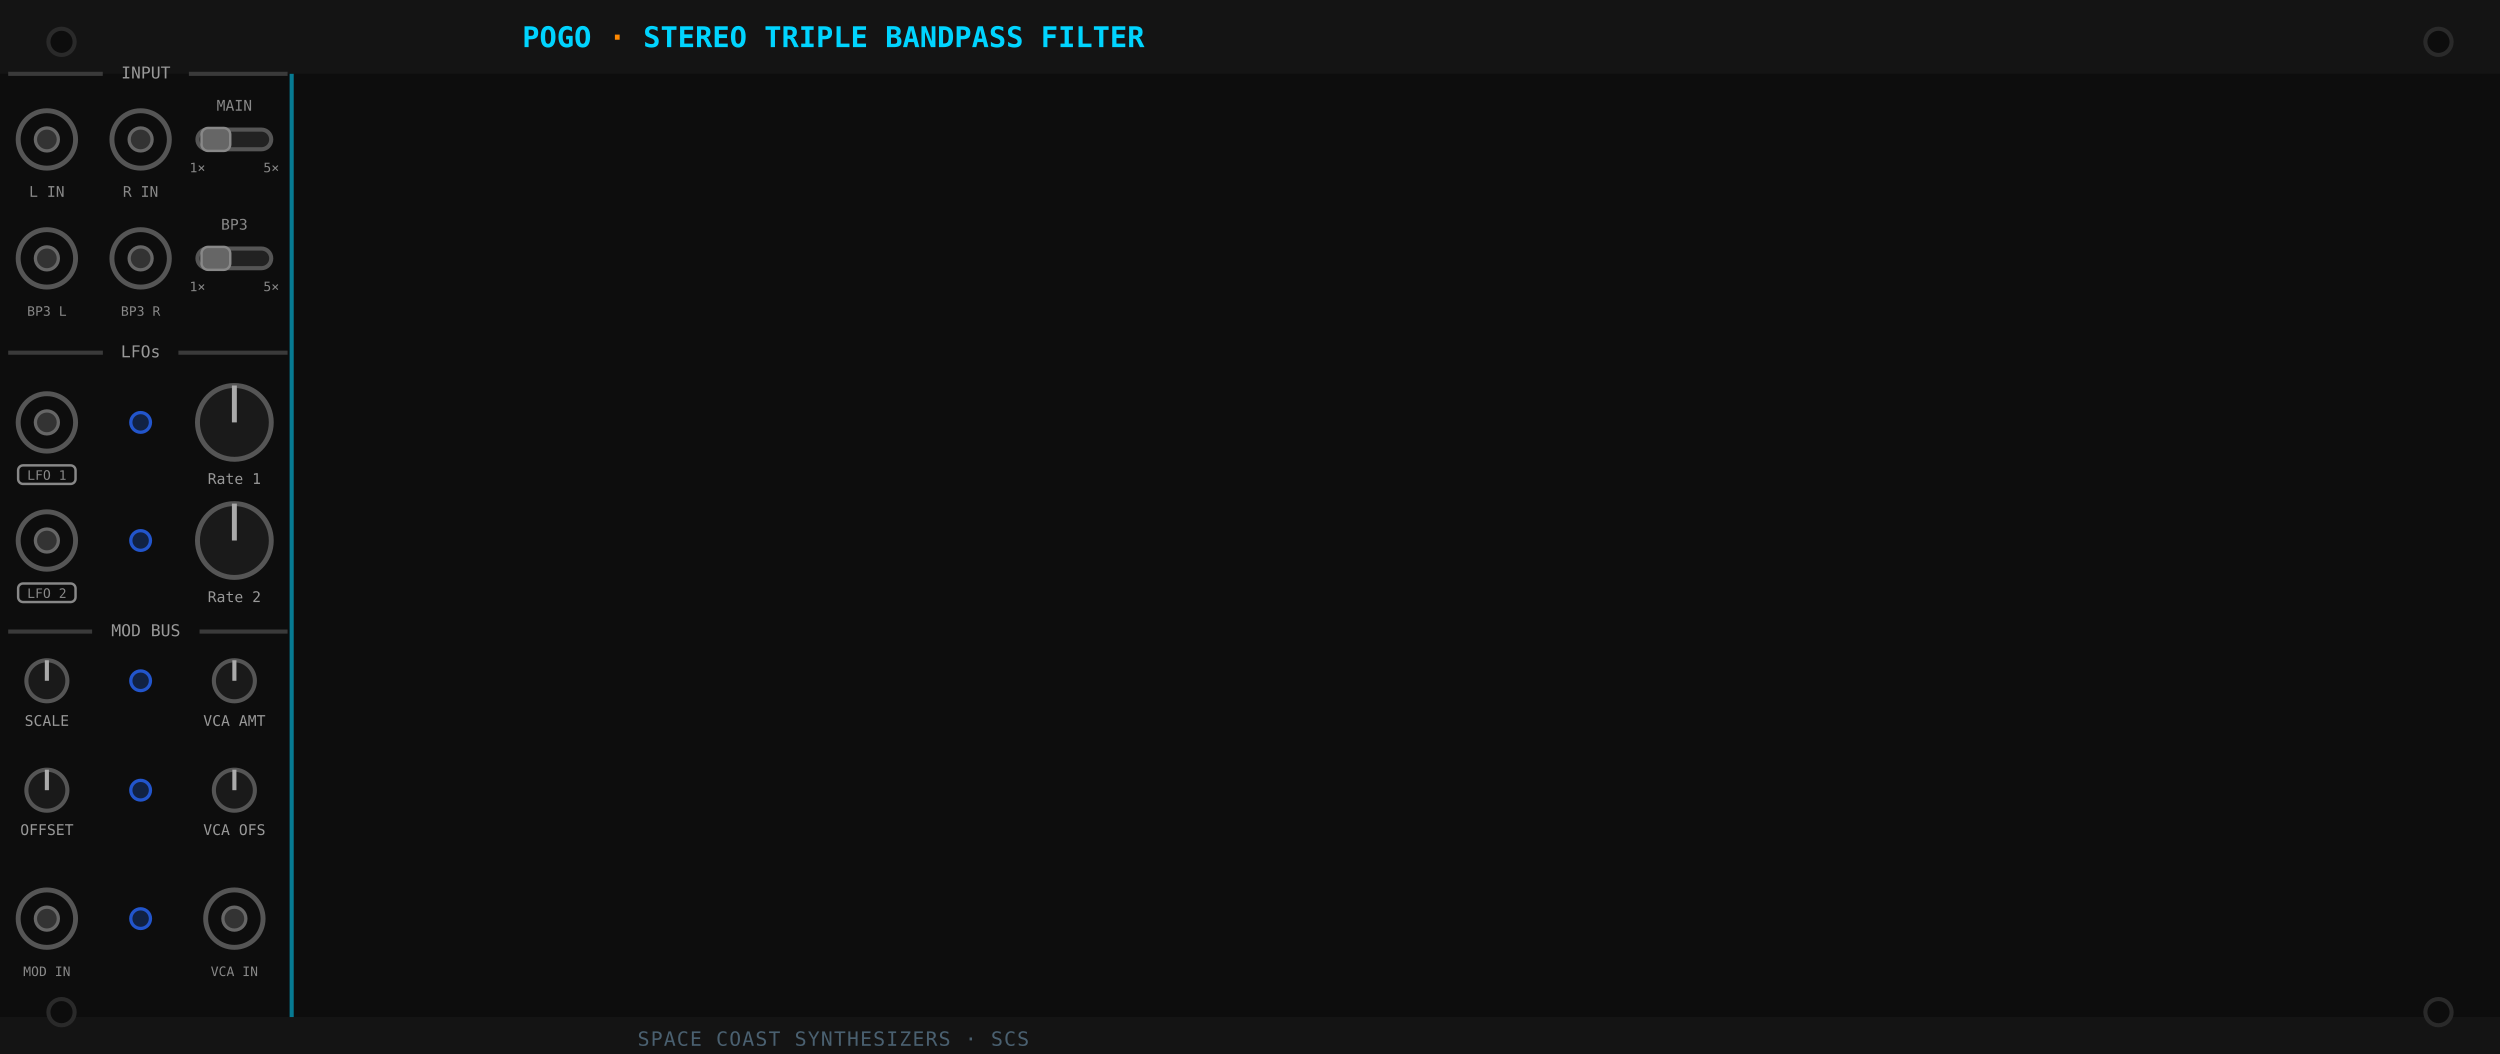
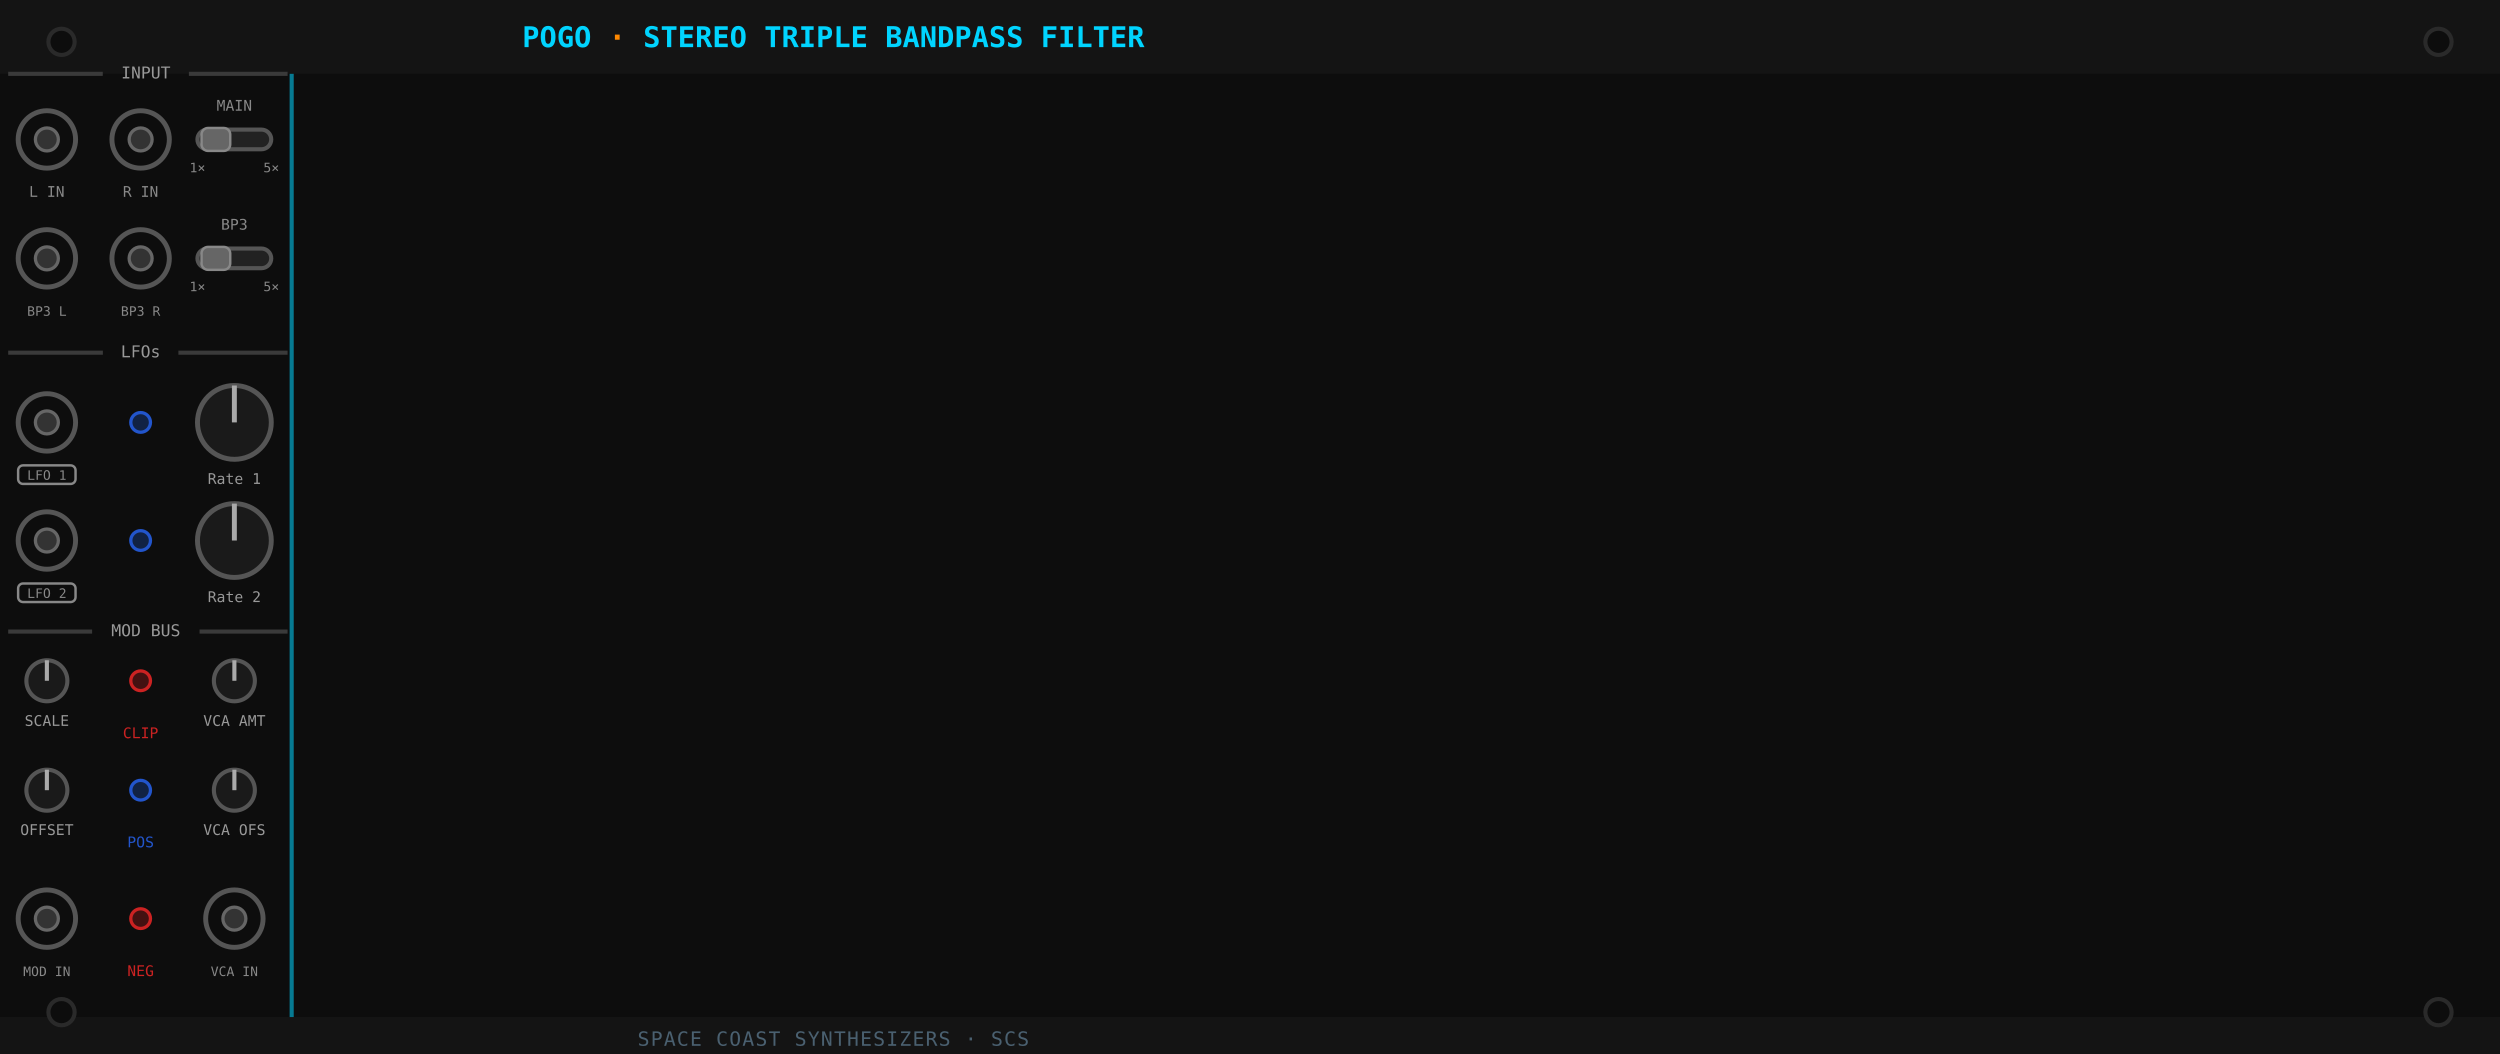
<svg xmlns="http://www.w3.org/2000/svg" width="304.8mm" height="128.5mm" viewBox="0 0 304.80 128.5">
  <rect x="0" y="0" width="304.8" height="128.5" fill="#0d0d0d" />
  <rect x="0" y="0" width="304.8" height="9.0" fill="#141414" />
  <rect x="0" y="124.0" width="304.8" height="4.5" fill="#141414" />
  <circle cx="7.5" cy="5.1" r="1.6" fill="#0d0d0d" stroke="#2a2a2a" stroke-width="0.5" />
  <circle cx="297.3" cy="5.1" r="1.6" fill="#0d0d0d" stroke="#2a2a2a" stroke-width="0.5" />
  <circle cx="7.5" cy="123.4" r="1.6" fill="#0d0d0d" stroke="#2a2a2a" stroke-width="0.5" />
  <circle cx="297.3" cy="123.4" r="1.6" fill="#0d0d0d" stroke="#2a2a2a" stroke-width="0.5" />
  <text x="101.60" y="5.75" fill="#00d4ff" font-family="monospace" font-size="3.5" font-weight="bold" text-anchor="middle">POGO  <tspan fill="#ff8800">·</tspan> STEREO TRIPLE BANDPASS FILTER</text>
  <text x="101.60" y="127.5" fill="#4a6070" font-family="monospace" font-size="2.4" text-anchor="middle" letter-spacing="0.15">SPACE COAST SYNTHESIZERS  ·  SCS</text>
  <line x1="35.56" y1="9.0" x2="35.56" y2="124.0" stroke="#00d4ff" stroke-width="0.5" opacity="0.55" />
  <line x1="1.0" y1="9.0" x2="12.53" y2="9.0" stroke="#3a3a3a" stroke-width="0.5" />
  <line x1="23.03" y1="9.0" x2="35.06" y2="9.0" stroke="#3a3a3a" stroke-width="0.5" />
  <text x="17.78" y="9.0" fill="#999" font-family="monospace" font-size="2.0" text-anchor="middle" dominant-baseline="middle">INPUT</text>
  <line x1="1.0" y1="43.0" x2="12.54" y2="43.0" stroke="#3a3a3a" stroke-width="0.5" />
  <line x1="21.75" y1="43.0" x2="35.06" y2="43.0" stroke="#3a3a3a" stroke-width="0.5" />
  <text x="17.145" y="43.0" fill="#999" font-family="monospace" font-size="2.0" text-anchor="middle" dominant-baseline="middle">LFOs</text>
  <line x1="1.0" y1="77.0" x2="11.23" y2="77.0" stroke="#3a3a3a" stroke-width="0.5" />
  <line x1="24.33" y1="77.0" x2="35.06" y2="77.0" stroke="#3a3a3a" stroke-width="0.5" />
  <text x="17.78" y="77.0" fill="#999" font-family="monospace" font-size="2.0" text-anchor="middle" dominant-baseline="middle">MOD BUS</text>
  <circle cx="5.715" cy="17.0" r="3.5" fill="none" stroke="#555" stroke-width="0.6" />
  <circle cx="5.715" cy="17.0" r="1.4" fill="#333" stroke="#666" stroke-width="0.4" />
  <text x="5.715" y="24.0" fill="#888" font-family="monospace" font-size="1.8" text-anchor="middle">L IN</text>
  <circle cx="17.145" cy="17.0" r="3.5" fill="none" stroke="#555" stroke-width="0.6" />
  <circle cx="17.145" cy="17.0" r="1.4" fill="#333" stroke="#666" stroke-width="0.4" />
  <text x="17.145" y="24.0" fill="#888" font-family="monospace" font-size="1.8" text-anchor="middle">R IN</text>
  <text x="28.575" y="13.5" fill="#888" font-family="monospace" font-size="1.8" text-anchor="middle">MAIN</text>
  <rect x="24.07" y="15.80" width="9" height="2.4" rx="1.2" fill="#222" stroke="#555" stroke-width="0.5" />
  <rect x="24.57" y="15.60" width="3.5" height="2.8" rx="0.8" fill="#666" stroke="#888" stroke-width="0.3" />
  <text x="24.075" y="21.0" fill="#888" font-family="monospace" font-size="1.6" text-anchor="middle">1×</text>
  <text x="33.075" y="21.0" fill="#888" font-family="monospace" font-size="1.6" text-anchor="middle">5×</text>
  <circle cx="5.715" cy="31.5" r="3.5" fill="none" stroke="#555" stroke-width="0.6" />
  <circle cx="5.715" cy="31.5" r="1.4" fill="#333" stroke="#666" stroke-width="0.4" />
  <text x="5.715" y="38.5" fill="#888" font-family="monospace" font-size="1.6" text-anchor="middle">BP3 L</text>
  <circle cx="17.145" cy="31.5" r="3.5" fill="none" stroke="#555" stroke-width="0.6" />
  <circle cx="17.145" cy="31.5" r="1.4" fill="#333" stroke="#666" stroke-width="0.4" />
  <text x="17.145" y="38.5" fill="#888" font-family="monospace" font-size="1.6" text-anchor="middle">BP3 R</text>
  <text x="28.575" y="28.0" fill="#888" font-family="monospace" font-size="1.8" text-anchor="middle">BP3</text>
  <rect x="24.07" y="30.30" width="9" height="2.4" rx="1.2" fill="#222" stroke="#555" stroke-width="0.5" />
  <rect x="24.57" y="30.10" width="3.5" height="2.8" rx="0.8" fill="#666" stroke="#888" stroke-width="0.3" />
  <text x="24.075" y="35.5" fill="#888" font-family="monospace" font-size="1.6" text-anchor="middle">1×</text>
  <text x="33.075" y="35.5" fill="#888" font-family="monospace" font-size="1.6" text-anchor="middle">5×</text>
  <circle cx="5.715" cy="51.5" r="3.5" fill="none" stroke="#555" stroke-width="0.6" />
  <circle cx="5.715" cy="51.5" r="1.4" fill="#333" stroke="#666" stroke-width="0.4" />
  <rect x="2.21" y="56.74" width="7.0" height="2.26" rx="0.6" fill="none" stroke="#888" stroke-width="0.3" />
  <text x="5.715" y="58.5" fill="#888" font-family="monospace" font-size="1.6" text-anchor="middle">LFO 1</text>
  <circle cx="17.145" cy="51.5" r="1.2" fill="#112244" stroke="#2255cc" stroke-width="0.4" />
  <circle cx="28.575" cy="51.5" r="4.5" fill="#1a1a1a" stroke="#555" stroke-width="0.6" />
  <line x1="28.575" y1="51.5" x2="28.575" y2="47.0" stroke="#aaa" stroke-width="0.6" />
  <text x="28.575" y="59.0" fill="#999" font-family="monospace" font-size="1.8" text-anchor="middle">Rate 1</text>
  <circle cx="5.715" cy="65.9" r="3.5" fill="none" stroke="#555" stroke-width="0.6" />
  <circle cx="5.715" cy="65.9" r="1.4" fill="#333" stroke="#666" stroke-width="0.4" />
  <rect x="2.21" y="71.14" width="7.0" height="2.26" rx="0.6" fill="none" stroke="#888" stroke-width="0.3" />
  <text x="5.715" y="72.9" fill="#888" font-family="monospace" font-size="1.6" text-anchor="middle">LFO 2</text>
  <circle cx="17.145" cy="65.9" r="1.2" fill="#112244" stroke="#2255cc" stroke-width="0.4" />
  <circle cx="28.575" cy="65.9" r="4.5" fill="#1a1a1a" stroke="#555" stroke-width="0.6" />
  <line x1="28.575" y1="65.9" x2="28.575" y2="61.4" stroke="#aaa" stroke-width="0.6" />
  <text x="28.575" y="73.4" fill="#999" font-family="monospace" font-size="1.8" text-anchor="middle">Rate 2</text>
  <circle cx="5.715" cy="83.0" r="2.5" fill="#1a1a1a" stroke="#555" stroke-width="0.5" />
  <line x1="5.715" y1="83.0" x2="5.715" y2="80.5" stroke="#aaa" stroke-width="0.5" />
  <text x="5.715" y="88.5" fill="#999" font-family="monospace" font-size="1.8" text-anchor="middle">SCALE</text>
  <circle cx="28.575" cy="83.0" r="2.5" fill="#1a1a1a" stroke="#555" stroke-width="0.5" />
  <line x1="28.575" y1="83.0" x2="28.575" y2="80.5" stroke="#aaa" stroke-width="0.5" />
  <text x="28.575" y="88.5" fill="#999" font-family="monospace" font-size="1.8" text-anchor="middle">VCA AMT</text>
-   <circle cx="17.145" cy="83.0" r="1.2" fill="#112244" stroke="#2255cc" stroke-width="0.4" />
+   <circle cx="17.145" cy="83.0" r="1.2" fill="#441111" stroke="#cc2222" stroke-width="0.4" />
+   <text x="17.145" y="90.0" fill="#cc2222" font-family="monospace" font-size="1.8" text-anchor="middle">CLIP</text>
  <circle cx="5.715" cy="96.34" r="2.5" fill="#1a1a1a" stroke="#555" stroke-width="0.5" />
  <line x1="5.715" y1="96.34" x2="5.715" y2="93.84" stroke="#aaa" stroke-width="0.5" />
  <text x="5.715" y="101.8" fill="#999" font-family="monospace" font-size="1.8" text-anchor="middle">OFFSET</text>
  <circle cx="28.575" cy="96.34" r="2.5" fill="#1a1a1a" stroke="#555" stroke-width="0.5" />
  <line x1="28.575" y1="96.34" x2="28.575" y2="93.84" stroke="#aaa" stroke-width="0.5" />
  <text x="28.575" y="101.8" fill="#999" font-family="monospace" font-size="1.8" text-anchor="middle">VCA OFS</text>
  <circle cx="17.145" cy="96.34" r="1.2" fill="#112244" stroke="#2255cc" stroke-width="0.4" />
+   <text x="17.145" y="103.3" fill="#2255cc" font-family="monospace" font-size="1.8" text-anchor="middle">POS</text>
  <circle cx="5.715" cy="112.0" r="3.5" fill="none" stroke="#555" stroke-width="0.6" />
  <circle cx="5.715" cy="112.0" r="1.4" fill="#333" stroke="#666" stroke-width="0.4" />
  <text x="5.715" y="119.0" fill="#888" font-family="monospace" font-size="1.6" text-anchor="middle">MOD IN</text>
-   <circle cx="17.145" cy="112.0" r="1.2" fill="#112244" stroke="#2255cc" stroke-width="0.4" />
+   <circle cx="17.145" cy="112.0" r="1.2" fill="#441111" stroke="#cc2222" stroke-width="0.4" />
+   <text x="17.145" y="119.0" fill="#cc2222" font-family="monospace" font-size="1.8" text-anchor="middle">NEG</text>
  <circle cx="28.575" cy="112.0" r="3.5" fill="none" stroke="#555" stroke-width="0.6" />
  <circle cx="28.575" cy="112.0" r="1.4" fill="#333" stroke="#666" stroke-width="0.4" />
  <text x="28.575" y="119.0" fill="#888" font-family="monospace" font-size="1.6" text-anchor="middle">VCA IN</text>
</svg>
